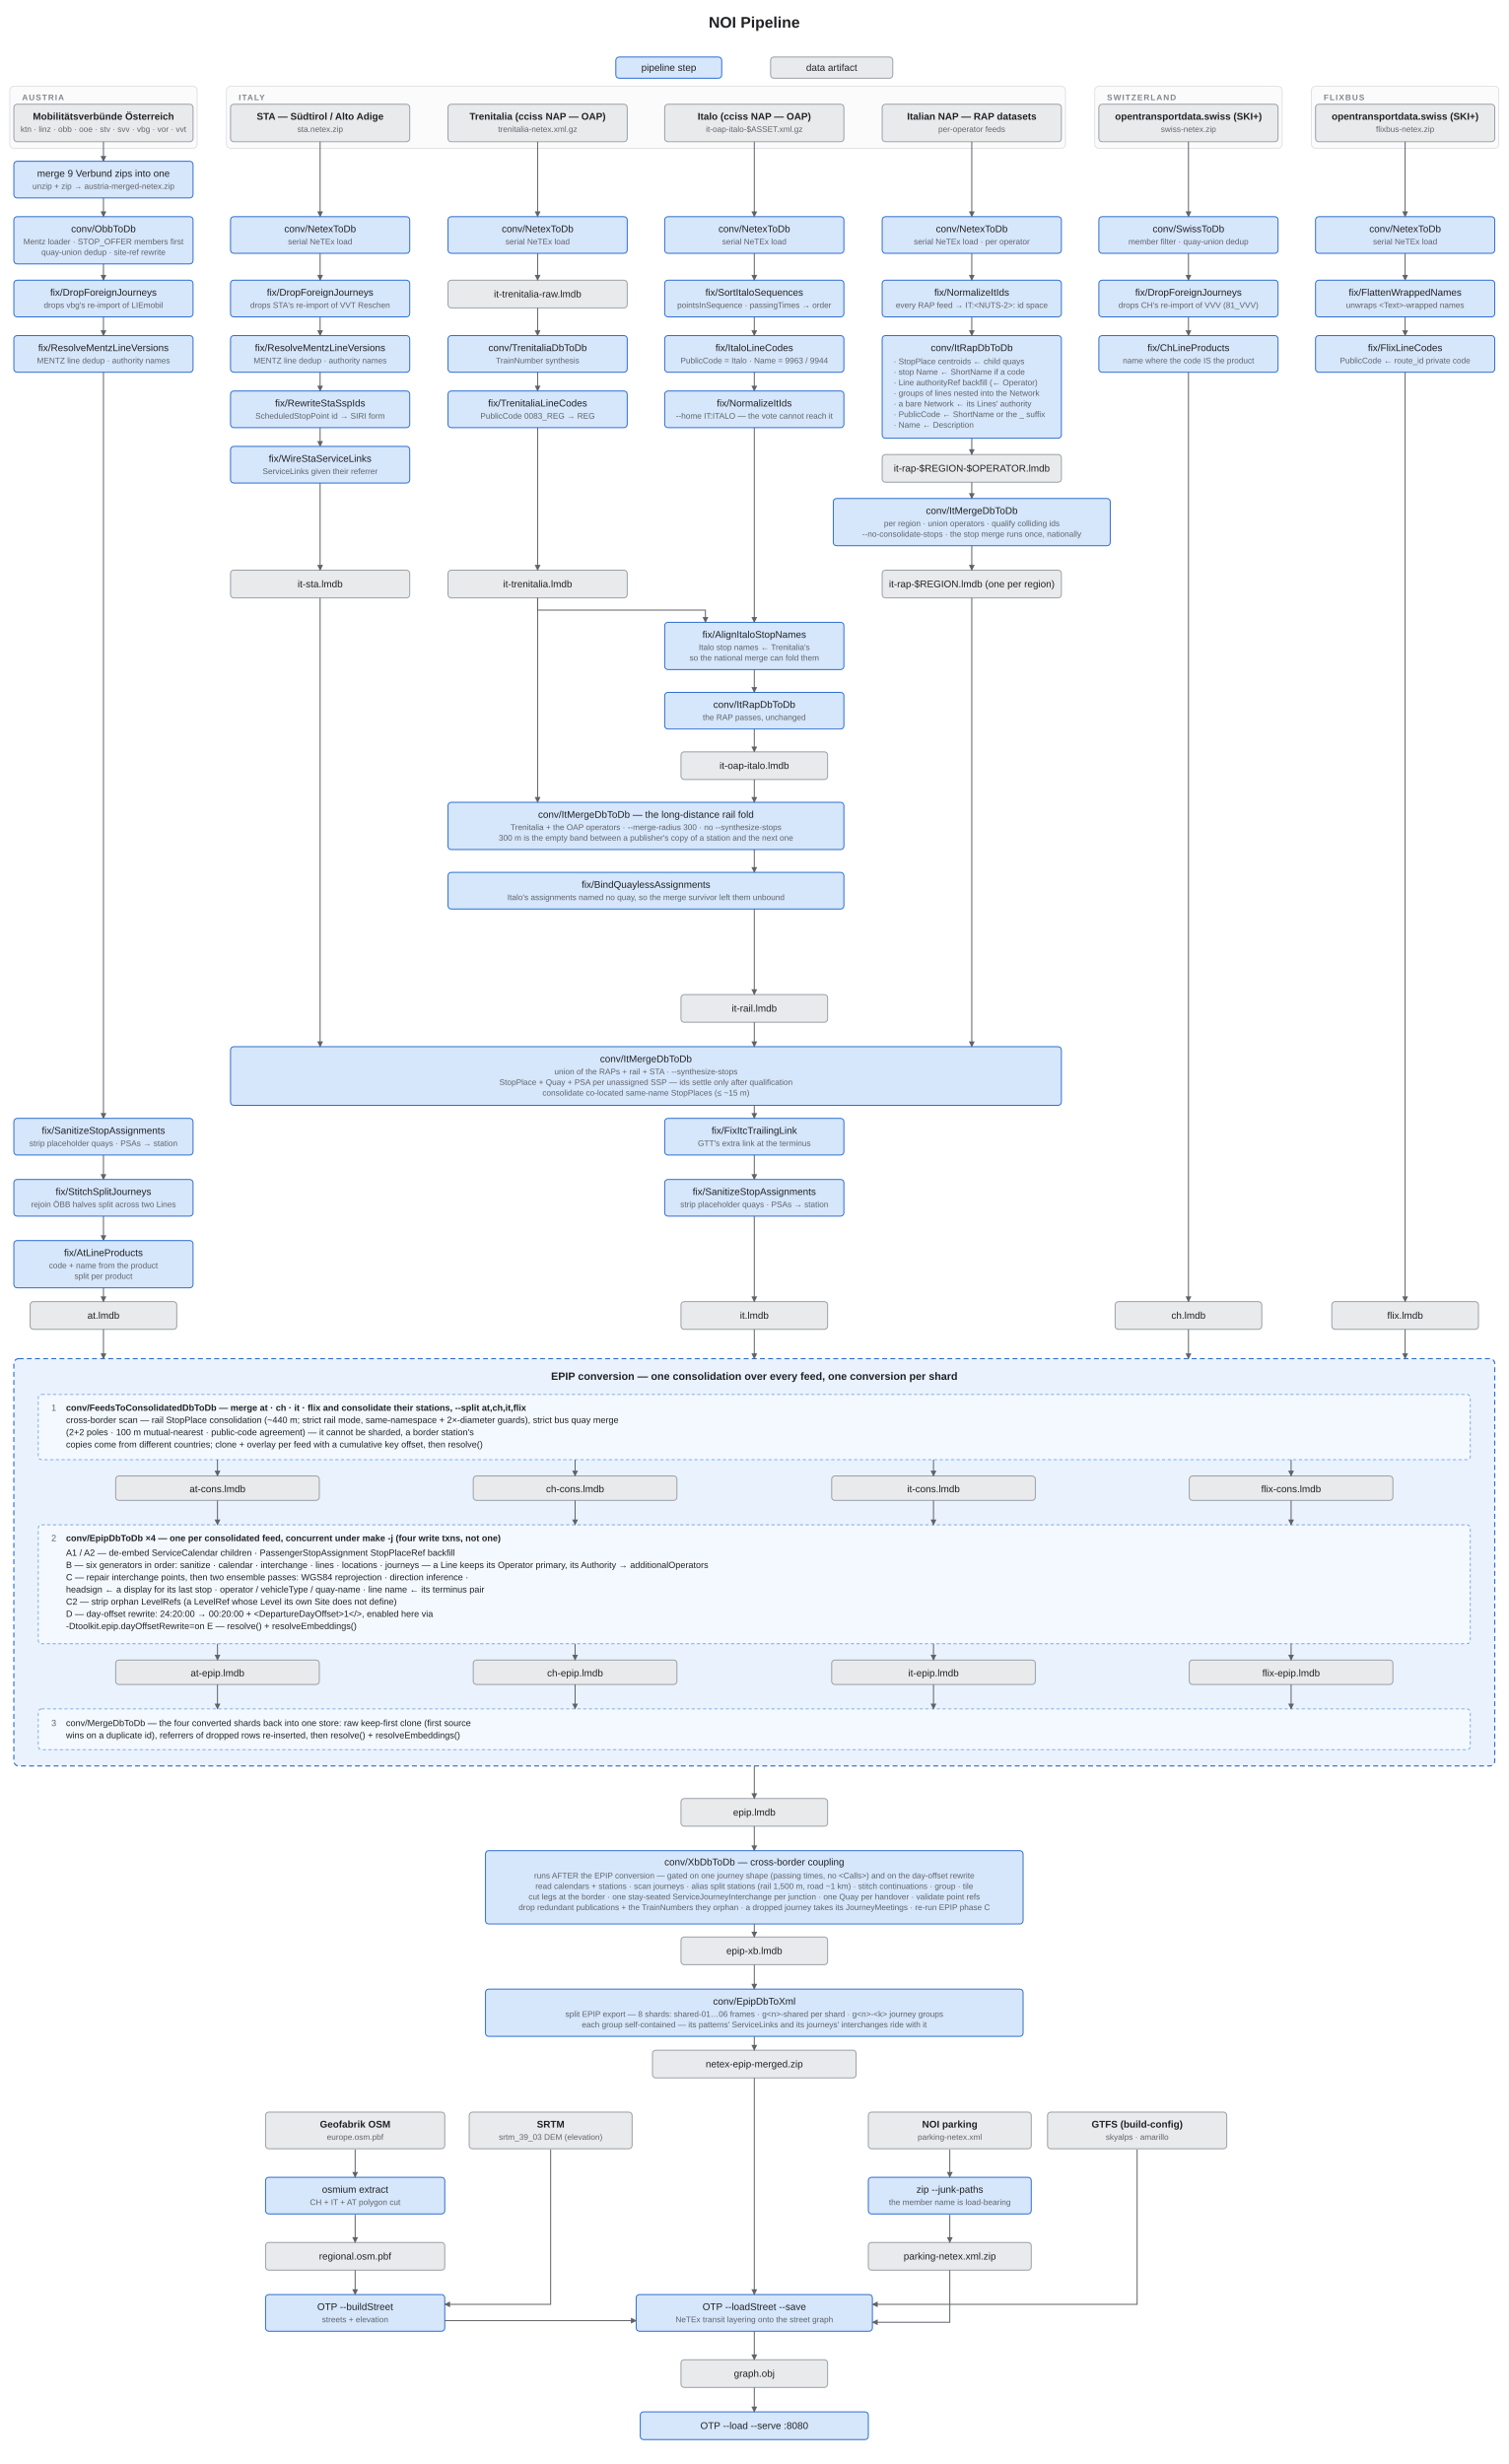
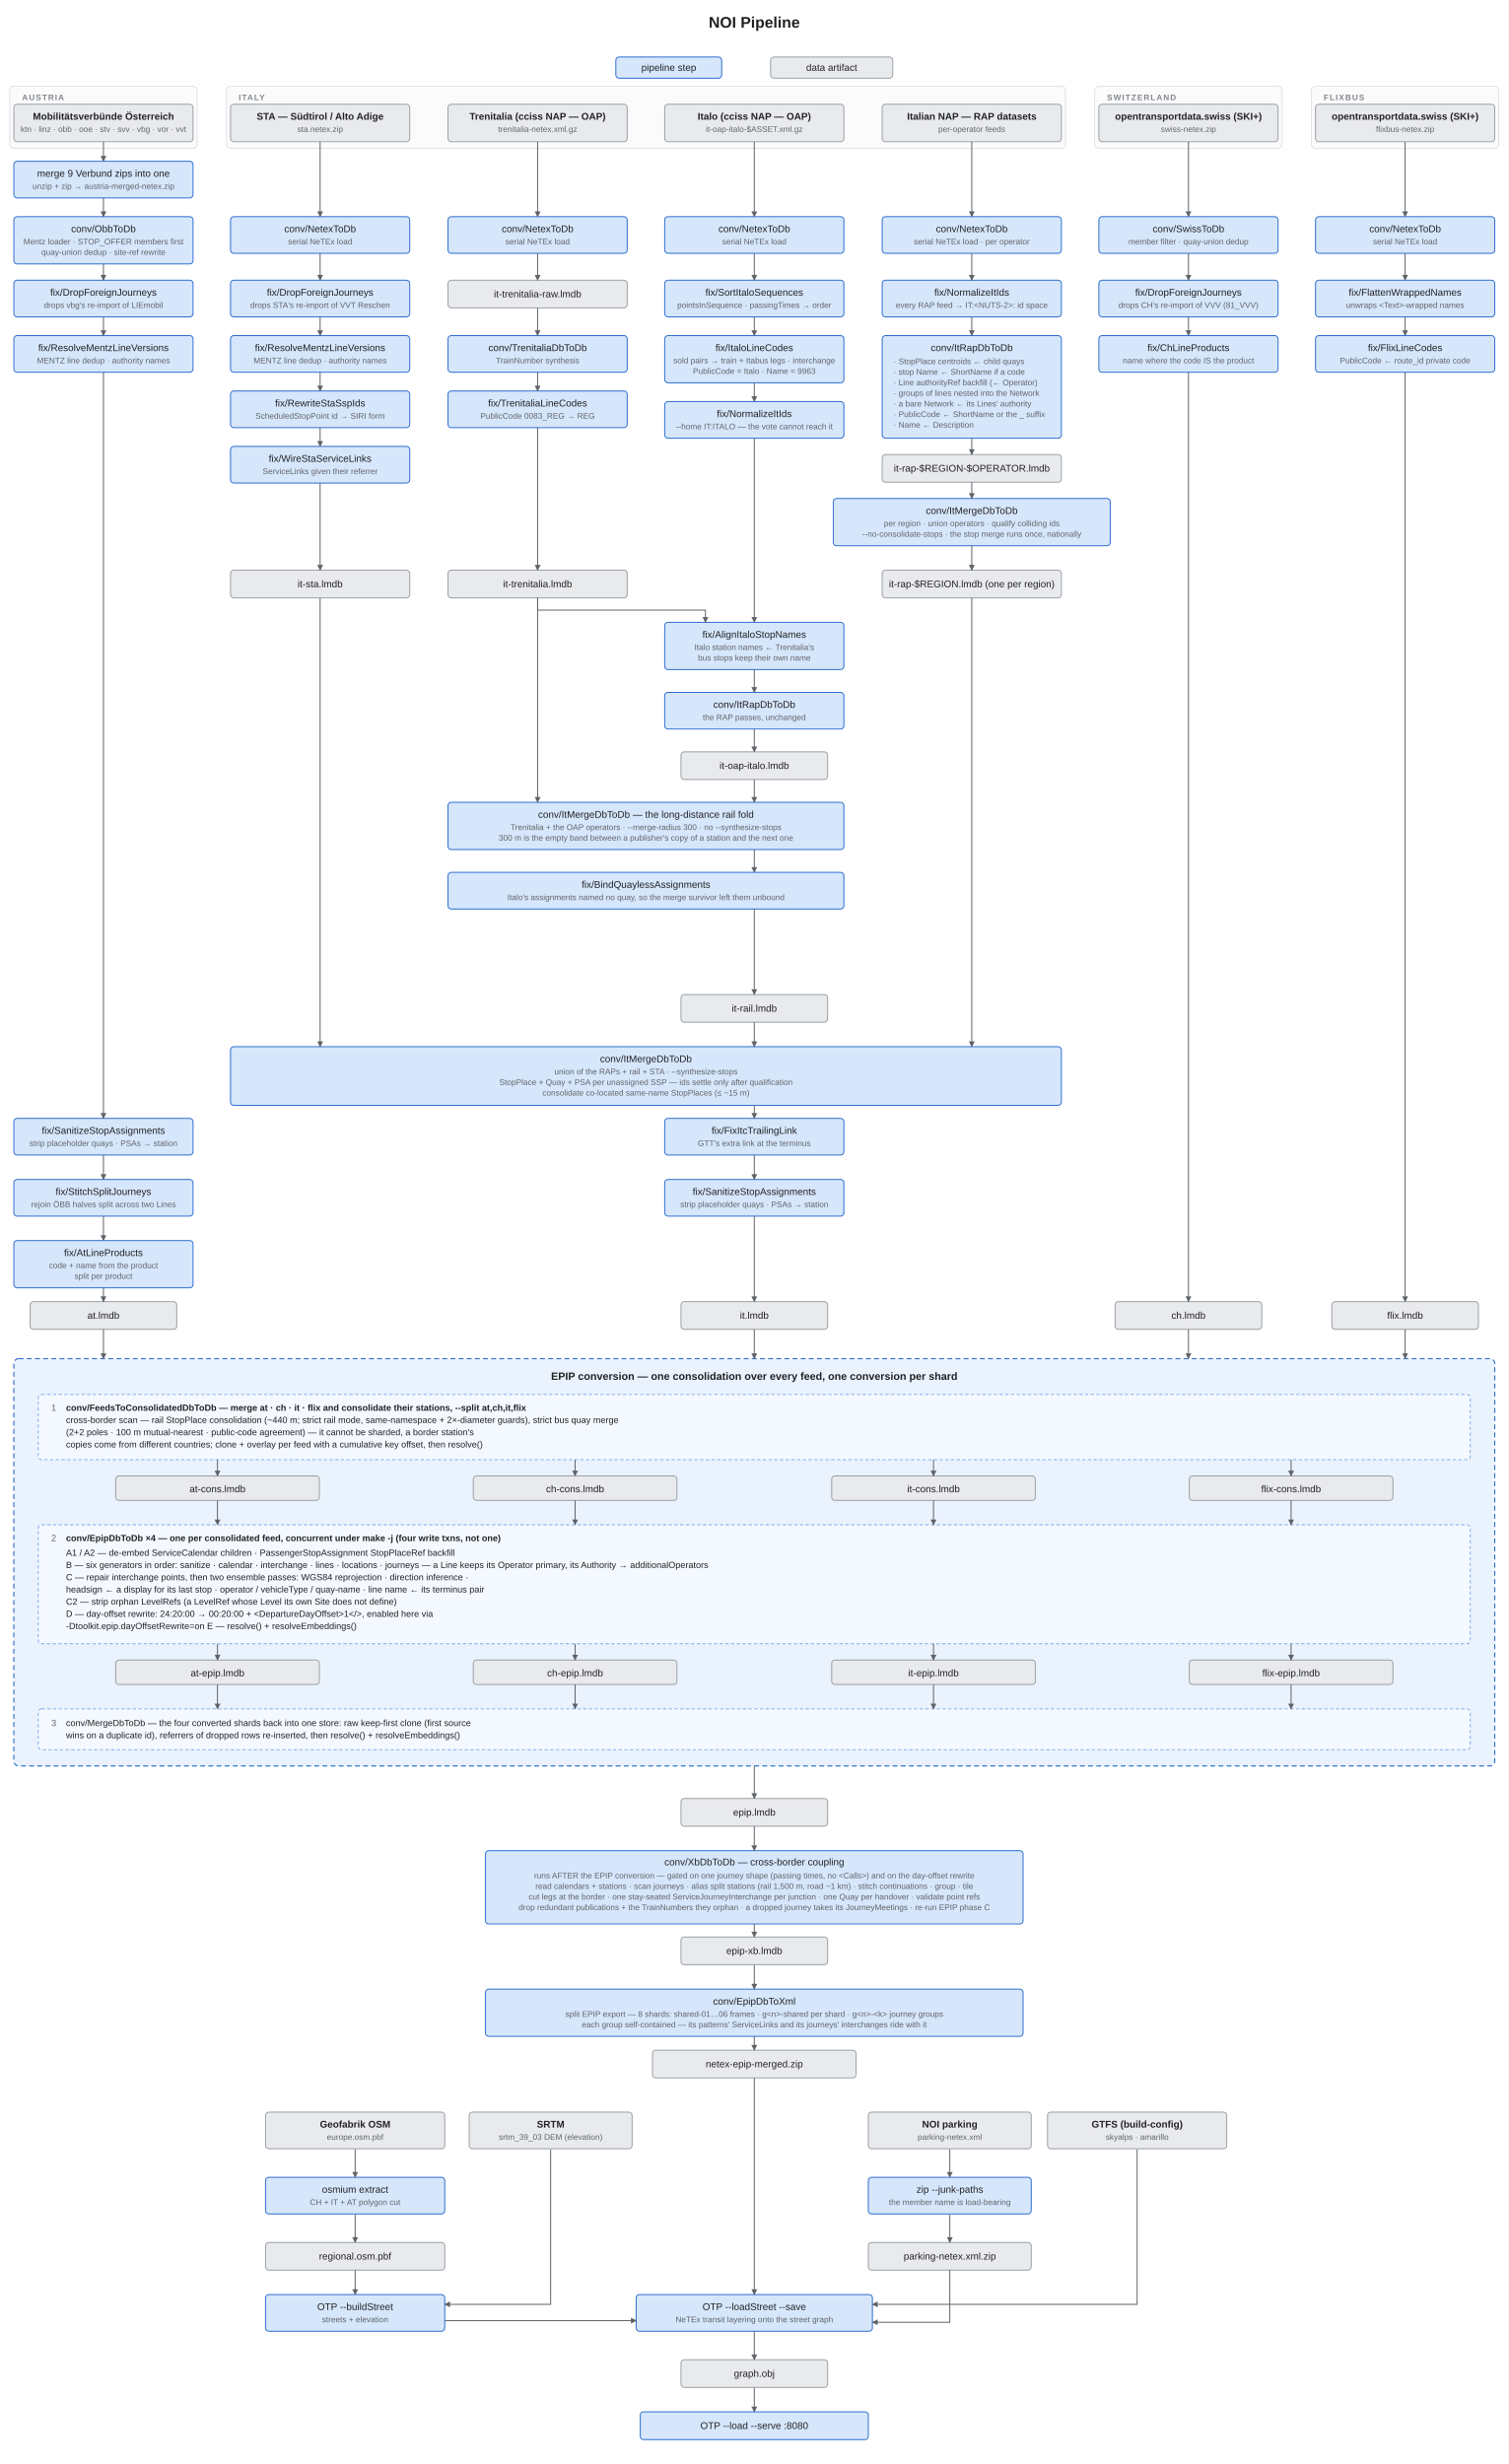
<svg xmlns="http://www.w3.org/2000/svg" viewBox="118 0 1852 3025" role="img" aria-label="NOI Pipeline">
  <defs>
    <marker id="a" viewBox="0 0 10 10" refX="9" refY="5" markerWidth="6" markerHeight="6" orient="auto-start-reverse">
      <path d="M 0 0 L 10 5 L 0 10 z" fill="#5f6368" />
    </marker>
  </defs>
  <style>
    text { font-family: "Liberation Sans", "Helvetica Neue", Helvetica, Arial, sans-serif;
           fill: #202124; }
    .title    { font-size: 19px; font-weight: 700; text-anchor: middle; }
    .grouplbl { font-size: 10px; font-weight: 700; fill: #80868b; letter-spacing: 1.2px; }
    .lbl      { font-size: 12px; text-anchor: middle; }
    .sub      { font-size: 10px; fill: #5f6368; text-anchor: middle; }
    .step     { fill: #d6e6fb; stroke: #2f6fd0; stroke-width: 1.2; }
    .artifact { fill: #e9eaec; stroke: #9aa0a6; stroke-width: 1.2; }
    .group    { fill: #fbfbfc; stroke: #dadce0; stroke-width: 1; }
    .fused    { fill: #eaf2fd; stroke: #2f6fd0; stroke-width: 1.4; stroke-dasharray: 6 4; }
    .fusedlbl { font-size: 13px; font-weight: 700; text-anchor: middle; }
    .fstep    { fill: #f4f9ff; stroke: #6c9de6; stroke-width: 1; stroke-dasharray: 4 3; }
    .fsteptxt { font-size: 11px; }
    .num      { font-size: 11px; fill: #5f6368; }
    .edge     { fill: none; stroke: #5f6368; stroke-width: 1.2; marker-end: url(#a); }
    a         { cursor: pointer; }
    a text    { text-decoration: none; }
    a:hover rect { stroke-width: 2.4; }
  </style>
  <rect width="1970" height="3025" fill="#ffffff" />
  <text class="title" x="1044" y="34">NOI Pipeline</text>
  <rect class="step" x="874" y="70" width="130" height="26" rx="4" />
  <text class="lbl" x="939" y="87">pipeline step</text>
  <rect class="artifact" x="1064" y="70" width="150" height="26" rx="4" />
  <text class="lbl" x="1139" y="87">data artifact</text>
  <rect class="group" x="130" y="106" width="230" height="76" rx="5" />
  <text class="grouplbl" x="145" y="123">AUSTRIA</text>
  <rect class="group" x="396" y="106" width="1030" height="76" rx="5" />
  <text class="grouplbl" x="411" y="123">ITALY</text>
  <rect class="group" x="1462" y="106" width="230" height="76" rx="5" />
  <text class="grouplbl" x="1477" y="123">SWITZERLAND</text>
  <rect class="group" x="1728" y="106" width="230" height="76" rx="5" />
  <text class="grouplbl" x="1743" y="123">FLIXBUS</text>
  <rect class="artifact" x="135" y="128" width="220" height="46" rx="4" />
  <text class="lbl" x="245" y="147" font-weight="600">Mobilitätsverbünde Österreich</text>
  <text class="sub" x="245" y="162">ktn · linz · obb · ooe · stv · svv · vbg · vor · vvt</text>
  <rect class="artifact" x="401" y="128" width="220" height="46" rx="4" />
  <text class="lbl" x="511" y="147" font-weight="600">STA — Südtirol / Alto Adige</text>
  <text class="sub" x="511" y="162">sta.netex.zip</text>
  <rect class="artifact" x="668" y="128" width="220" height="46" rx="4" />
  <text class="lbl" x="778" y="147" font-weight="600">Trenitalia (cciss NAP — OAP)</text>
  <text class="sub" x="778" y="162">trenitalia-netex.xml.gz</text>
  <rect class="artifact" x="934" y="128" width="220" height="46" rx="4" />
  <text class="lbl" x="1044" y="147" font-weight="600">Italo (cciss NAP — OAP)</text>
  <text class="sub" x="1044" y="162">it-oap-italo-$ASSET.xml.gz</text>
  <rect class="artifact" x="1201" y="128" width="220" height="46" rx="4" />
  <text class="lbl" x="1311" y="147" font-weight="600">Italian NAP — RAP datasets</text>
  <text class="sub" x="1311" y="162">per-operator feeds</text>
  <rect class="artifact" x="1467" y="128" width="220" height="46" rx="4" />
  <text class="lbl" x="1577" y="147" font-weight="600">opentransportdata.swiss (SKI+)</text>
  <text class="sub" x="1577" y="162">swiss-netex.zip</text>
  <rect class="artifact" x="1733" y="128" width="220" height="46" rx="4" />
  <text class="lbl" x="1843" y="147" font-weight="600">opentransportdata.swiss (SKI+)</text>
  <text class="sub" x="1843" y="162">flixbus-netex.zip</text>
  <rect class="step" x="135" y="198" width="220" height="45" rx="4" />
  <text class="lbl" x="245" y="217">merge 9 Verbund zips into one</text>
  <text class="sub" x="245" y="232">unzip + zip → austria-merged-netex.zip</text>
  <a href="../scripts/conv/ObbToDb.java">
    <rect class="step" x="135" y="266" width="220" height="58" rx="4" />
    <text class="lbl" x="245" y="285">conv/ObbToDb</text>
    <text class="sub" x="245" y="300">Mentz loader · STOP_OFFER members first</text>
    <text class="sub" x="245" y="313">quay-union dedup · site-ref rewrite</text>
  </a>
  <a href="../scripts/conv/NetexToDb.java">
    <rect class="step" x="401" y="266" width="220" height="45" rx="4" />
    <text class="lbl" x="511" y="285">conv/NetexToDb</text>
    <text class="sub" x="511" y="300">serial NeTEx load</text>
  </a>
  <a href="../scripts/conv/NetexToDb.java">
    <rect class="step" x="668" y="266" width="220" height="45" rx="4" />
    <text class="lbl" x="778" y="285">conv/NetexToDb</text>
    <text class="sub" x="778" y="300">serial NeTEx load</text>
  </a>
  <a href="../scripts/conv/NetexToDb.java">
    <rect class="step" x="934" y="266" width="220" height="45" rx="4" />
    <text class="lbl" x="1044" y="285">conv/NetexToDb</text>
    <text class="sub" x="1044" y="300">serial NeTEx load</text>
  </a>
  <a href="../scripts/conv/NetexToDb.java">
    <rect class="step" x="1201" y="266" width="220" height="45" rx="4" />
    <text class="lbl" x="1311" y="285">conv/NetexToDb</text>
    <text class="sub" x="1311" y="300">serial NeTEx load · per operator</text>
  </a>
  <a href="../scripts/conv/SwissToDb.java">
    <rect class="step" x="1467" y="266" width="220" height="45" rx="4" />
    <text class="lbl" x="1577" y="285">conv/SwissToDb</text>
    <text class="sub" x="1577" y="300">member filter · quay-union dedup</text>
  </a>
  <a href="../scripts/conv/NetexToDb.java">
    <rect class="step" x="1733" y="266" width="220" height="45" rx="4" />
    <text class="lbl" x="1843" y="285">conv/NetexToDb</text>
    <text class="sub" x="1843" y="300">serial NeTEx load</text>
  </a>
  <a href="../scripts/fix/DropForeignJourneys.java">
    <rect class="step" x="135" y="344" width="220" height="45" rx="4" />
    <text class="lbl" x="245" y="363">fix/DropForeignJourneys</text>
    <text class="sub" x="245" y="378">drops vbg's re-import of LIEmobil</text>
  </a>
  <a href="../scripts/fix/DropForeignJourneys.java">
    <rect class="step" x="401" y="344" width="220" height="45" rx="4" />
    <text class="lbl" x="511" y="363">fix/DropForeignJourneys</text>
    <text class="sub" x="511" y="378">drops STA's re-import of VVT Reschen</text>
  </a>
  <rect class="artifact" x="668" y="344" width="220" height="34" rx="4" />
  <text class="lbl" x="778" y="365">it-trenitalia-raw.lmdb</text>
  <a href="../scripts/fix/SortItaloSequences.java">
    <rect class="step" x="934" y="344" width="220" height="45" rx="4" />
    <text class="lbl" x="1044" y="363">fix/SortItaloSequences</text>
    <text class="sub" x="1044" y="378">pointsInSequence · passingTimes → order</text>
  </a>
  <a href="../scripts/fix/NormalizeItIds.java">
    <rect class="step" x="1201" y="344" width="220" height="45" rx="4" />
    <text class="lbl" x="1311" y="363">fix/NormalizeItIds</text>
    <text class="sub" x="1311" y="378">every RAP feed → IT:&lt;NUTS-2&gt;: id space</text>
  </a>
  <a href="../scripts/fix/DropForeignJourneys.java">
    <rect class="step" x="1467" y="344" width="220" height="45" rx="4" />
    <text class="lbl" x="1577" y="363">fix/DropForeignJourneys</text>
    <text class="sub" x="1577" y="378">drops CH's re-import of VVV (81_VVV)</text>
  </a>
  <a href="../scripts/fix/ResolveMentzLineVersions.java">
    <rect class="step" x="135" y="412" width="220" height="45" rx="4" />
    <text class="lbl" x="245" y="431">fix/ResolveMentzLineVersions</text>
    <text class="sub" x="245" y="446">MENTZ line dedup · authority names</text>
  </a>
  <a href="../scripts/fix/ResolveMentzLineVersions.java">
    <rect class="step" x="401" y="412" width="220" height="45" rx="4" />
    <text class="lbl" x="511" y="431">fix/ResolveMentzLineVersions</text>
    <text class="sub" x="511" y="446">MENTZ line dedup · authority names</text>
  </a>
  <a href="../scripts/conv/TrenitaliaDbToDb.java">
    <rect class="step" x="668" y="412" width="220" height="45" rx="4" />
    <text class="lbl" x="778" y="431">conv/TrenitaliaDbToDb</text>
    <text class="sub" x="778" y="446">TrainNumber synthesis</text>
  </a>
  <a href="../scripts/fix/TrenitaliaLineCodes.java">
    <rect class="step" x="668" y="480" width="220" height="45" rx="4" />
    <text class="lbl" x="778" y="499">fix/TrenitaliaLineCodes</text>
    <text class="sub" x="778" y="514">PublicCode 0083_REG → REG</text>
  </a>
  <a href="../scripts/fix/ItaloLineCodes.java">
-     <rect class="step" x="934" y="412" width="220" height="45" rx="4" />
+     <rect class="step" x="934" y="412" width="220" height="58" rx="4" />
    <text class="lbl" x="1044" y="431">fix/ItaloLineCodes</text>
-     <text class="sub" x="1044" y="446">PublicCode = Italo · Name = 9963 / 9944</text>
-   </a>
-   <path class="edge" d="M 1044 457 L 1044 480" />
+     <text class="sub" x="1044" y="446">sold pairs → train + Itabus legs · interchange</text>
+     <text class="sub" x="1044" y="459">PublicCode = Italo · Name = 9963</text>
+   </a>
+   <path class="edge" d="M 1044 470 L 1044 493" />
  <a href="../scripts/fix/NormalizeItIds.java">
-     <rect class="step" x="934" y="480" width="220" height="45" rx="4" />
-     <text class="lbl" x="1044" y="499">fix/NormalizeItIds</text>
-     <text class="sub" x="1044" y="514">--home IT:ITALO — the vote cannot reach it</text>
+     <rect class="step" x="934" y="493" width="220" height="45" rx="4" />
+     <text class="lbl" x="1044" y="512">fix/NormalizeItIds</text>
+     <text class="sub" x="1044" y="527">--home IT:ITALO — the vote cannot reach it</text>
  </a>
  <a href="../scripts/conv/ItRapDbToDb.java">
    <rect class="step" x="1201" y="412" width="220" height="126" rx="4" />
    <text class="lbl" x="1311" y="431">conv/ItRapDbToDb</text>
    <text class="sub" x="1215" y="447" style="text-anchor:start">· StopPlace centroids ← child quays</text>
    <text class="sub" x="1215" y="460" style="text-anchor:start">· stop Name ← ShortName if a code</text>
    <text class="sub" x="1215" y="473" style="text-anchor:start">· Line authorityRef backfill (← Operator)</text>
    <text class="sub" x="1215" y="486" style="text-anchor:start">· groups of lines nested into the Network</text>
    <text class="sub" x="1215" y="499" style="text-anchor:start">· a bare Network ← its Lines' authority</text>
    <text class="sub" x="1215" y="512" style="text-anchor:start">· PublicCode ← ShortName or the _ suffix</text>
    <text class="sub" x="1215" y="525" style="text-anchor:start">· Name ← Description</text>
  </a>
  <a href="../scripts/fix/RewriteStaSspIds.java">
    <rect class="step" x="401" y="480" width="220" height="45" rx="4" />
    <text class="lbl" x="511" y="499">fix/RewriteStaSspIds</text>
    <text class="sub" x="511" y="514">ScheduledStopPoint id → SIRI form</text>
  </a>
  <rect class="artifact" x="1201" y="558" width="220" height="34" rx="4" />
  <text class="lbl" x="1311" y="579">it-rap-$REGION-$OPERATOR.lmdb</text>
  <a href="../scripts/conv/ItMergeDbToDb.java">
    <rect class="step" x="1141" y="612" width="340" height="58" rx="4" />
    <text class="lbl" x="1311" y="631">conv/ItMergeDbToDb</text>
    <text class="sub" x="1311" y="646">per region · union operators · qualify colliding ids</text>
    <text class="sub" x="1311" y="659">--no-consolidate-stops · the stop merge runs once, nationally</text>
  </a>
  <rect class="artifact" x="401" y="700" width="220" height="34" rx="4" />
  <text class="lbl" x="511" y="721">it-sta.lmdb</text>
  <rect class="artifact" x="668" y="700" width="220" height="34" rx="4" />
  <text class="lbl" x="778" y="721">it-trenitalia.lmdb</text>
  <rect class="artifact" x="1201" y="700" width="220" height="34" rx="4" />
  <text class="lbl" x="1311" y="721">it-rap-$REGION.lmdb (one per region)</text>
  <a href="../scripts/fix/AlignItaloStopNames.java">
    <rect class="step" x="934" y="764" width="220" height="58" rx="4" />
    <text class="lbl" x="1044" y="783">fix/AlignItaloStopNames</text>
-     <text class="sub" x="1044" y="798">Italo stop names ← Trenitalia's</text>
-     <text class="sub" x="1044" y="811">so the national merge can fold them</text>
+     <text class="sub" x="1044" y="798">Italo station names ← Trenitalia's</text>
+     <text class="sub" x="1044" y="811">bus stops keep their own name</text>
  </a>
  <a href="../scripts/conv/ItRapDbToDb.java">
    <rect class="step" x="934" y="850" width="220" height="45" rx="4" />
    <text class="lbl" x="1044" y="869">conv/ItRapDbToDb</text>
    <text class="sub" x="1044" y="884">the RAP passes, unchanged</text>
  </a>
  <rect class="artifact" x="954" y="923" width="180" height="34" rx="4" />
  <text class="lbl" x="1044" y="944">it-oap-italo.lmdb</text>
  <a href="../scripts/conv/ItMergeDbToDb.java">
    <rect class="step" x="668" y="985" width="486" height="58" rx="4" />
    <text class="lbl" x="911" y="1004">conv/ItMergeDbToDb — the long-distance rail fold</text>
    <text class="sub" x="911" y="1019">Trenitalia + the OAP operators · --merge-radius 300 · no --synthesize-stops</text>
    <text class="sub" x="911" y="1032">300 m is the empty band between a publisher's copy of a station and the next one</text>
  </a>
  <rect class="artifact" x="954" y="1221" width="180" height="34" rx="4" />
  <text class="lbl" x="1044" y="1242">it-rail.lmdb</text>
  <a href="../scripts/conv/ItMergeDbToDb.java">
    <rect class="step" x="401" y="1285" width="1020" height="72" rx="4" />
    <text class="lbl" x="911" y="1304">conv/ItMergeDbToDb</text>
    <text class="sub" x="911" y="1319">union of the RAPs + rail + STA · --synthesize-stops</text>
    <text class="sub" x="911" y="1332">StopPlace + Quay + PSA per unassigned SSP — ids settle only after qualification</text>
    <text class="sub" x="911" y="1345">consolidate co-located same-name StopPlaces (≤ ~15 m)</text>
  </a>
  <a href="../scripts/fix/FixItcTrailingLink.java">
    <rect class="step" x="934" y="1373" width="220" height="45" rx="4" />
    <text class="lbl" x="1044" y="1392">fix/FixItcTrailingLink</text>
    <text class="sub" x="1044" y="1407">GTT's extra link at the terminus</text>
  </a>
  <a href="../scripts/fix/SanitizeStopAssignments.java">
    <rect class="step" x="135" y="1373" width="220" height="45" rx="4" />
    <text class="lbl" x="245" y="1392">fix/SanitizeStopAssignments</text>
    <text class="sub" x="245" y="1407">strip placeholder quays · PSAs → station</text>
  </a>
  <a href="../scripts/fix/StitchSplitJourneys.java">
    <rect class="step" x="135" y="1448" width="220" height="45" rx="4" />
    <text class="lbl" x="245" y="1467">fix/StitchSplitJourneys</text>
    <text class="sub" x="245" y="1482">rejoin ÖBB halves split across two Lines</text>
  </a>
  <a href="../scripts/fix/SanitizeStopAssignments.java">
    <rect class="step" x="934" y="1448" width="220" height="45" rx="4" />
    <text class="lbl" x="1044" y="1467">fix/SanitizeStopAssignments</text>
    <text class="sub" x="1044" y="1482">strip placeholder quays · PSAs → station</text>
  </a>
  <rect class="artifact" x="155" y="1598" width="180" height="34" rx="4" />
  <text class="lbl" x="245" y="1619">at.lmdb</text>
  <rect class="artifact" x="954" y="1598" width="180" height="34" rx="4" />
  <text class="lbl" x="1044" y="1619">it.lmdb</text>
  <rect class="artifact" x="1487" y="1598" width="180" height="34" rx="4" />
  <text class="lbl" x="1577" y="1619">ch.lmdb</text>
  <rect class="artifact" x="1753" y="1598" width="180" height="34" rx="4" />
  <text class="lbl" x="1843" y="1619">flix.lmdb</text>
  <rect class="fused" x="135" y="1668" width="1818" height="500" rx="6" />
  <text class="fusedlbl" x="1044" y="1694">EPIP conversion — one consolidation over every feed, one conversion per shard</text>
  <a href="../scripts/conv/FeedsToConsolidatedDbToDb.java">
    <rect class="fstep" x="165" y="1712" width="1758" height="80" rx="4" />
    <text class="num" x="181" y="1732">1</text>
    <text class="fsteptxt" x="199" y="1732" font-weight="600">conv/FeedsToConsolidatedDbToDb — merge at · ch · it · flix and consolidate their stations, --split at,ch,it,flix</text>
    <text class="fsteptxt" x="199" y="1747">cross-border scan — rail StopPlace consolidation (~440 m; strict rail mode, same-namespace + 2×-diameter guards), strict bus quay merge</text>
    <text class="fsteptxt" x="199" y="1762">(2+2 poles · 100 m mutual-nearest · public-code agreement) — it cannot be sharded, a border station's</text>
    <text class="fsteptxt" x="199" y="1777">copies come from different countries; clone + overlay per feed with a cumulative key offset, then resolve()</text>
  </a>
  <rect class="artifact" x="260" y="1812" width="250" height="30" rx="4" />
  <text class="lbl" x="385" y="1832">at-cons.lmdb</text>
  <rect class="artifact" x="699" y="1812" width="250" height="30" rx="4" />
  <text class="lbl" x="824" y="1832">ch-cons.lmdb</text>
  <rect class="artifact" x="1139" y="1812" width="250" height="30" rx="4" />
  <text class="lbl" x="1264" y="1832">it-cons.lmdb</text>
  <rect class="artifact" x="1578" y="1812" width="250" height="30" rx="4" />
  <text class="lbl" x="1703" y="1832">flix-cons.lmdb</text>
  <a href="../scripts/conv/EpipDbToDb.java">
    <rect class="fstep" x="165" y="1872" width="1758" height="146" rx="4" />
    <text class="num" x="181" y="1892">2</text>
    <text class="fsteptxt" x="199" y="1892" font-weight="600">conv/EpipDbToDb ×4 — one per consolidated feed, concurrent under make -j (four write txns, not one)</text>
    <text class="fsteptxt" x="199" y="1910">A1 / A2 — de-embed ServiceCalendar children · PassengerStopAssignment StopPlaceRef backfill</text>
    <text class="fsteptxt" x="199" y="1925">B — six generators in order: sanitize · calendar · interchange · lines · locations · journeys — a Line keeps its Operator primary, its Authority → additionalOperators</text>
    <text class="fsteptxt" x="199" y="1940">C — repair interchange points, then two ensemble passes: WGS84 reprojection · direction inference ·</text>
    <text class="fsteptxt" x="199" y="1955">      headsign ← a display for its last stop · operator / vehicleType / quay-name · line name ← its terminus pair</text>
    <text class="fsteptxt" x="199" y="1970">C2 — strip orphan LevelRefs (a LevelRef whose Level its own Site does not define)</text>
    <text class="fsteptxt" x="199" y="1985">D — day-offset rewrite: 24:20:00 → 00:20:00 + &lt;DepartureDayOffset&gt;1&lt;/&gt;, enabled here via</text>
    <text class="fsteptxt" x="199" y="2000">      -Dtoolkit.epip.dayOffsetRewrite=on          E — resolve() + resolveEmbeddings()</text>
  </a>
  <rect class="artifact" x="260" y="2038" width="250" height="30" rx="4" />
  <text class="lbl" x="385" y="2058">at-epip.lmdb</text>
  <rect class="artifact" x="699" y="2038" width="250" height="30" rx="4" />
  <text class="lbl" x="824" y="2058">ch-epip.lmdb</text>
  <rect class="artifact" x="1139" y="2038" width="250" height="30" rx="4" />
  <text class="lbl" x="1264" y="2058">it-epip.lmdb</text>
  <rect class="artifact" x="1578" y="2038" width="250" height="30" rx="4" />
  <text class="lbl" x="1703" y="2058">flix-epip.lmdb</text>
  <a href="../scripts/conv/MergeDbToDb.java">
    <rect class="fstep" x="165" y="2098" width="1758" height="50" rx="4" />
    <text class="num" x="181" y="2119">3</text>
    <text class="fsteptxt" x="199" y="2119">conv/MergeDbToDb — the four converted shards back into one store: raw keep-first clone (first source</text>
    <text class="fsteptxt" x="199" y="2134">wins on a duplicate id), referrers of dropped rows re-inserted, then resolve() + resolveEmbeddings()</text>
  </a>
  <rect class="artifact" x="954" y="2208" width="180" height="34" rx="4" />
  <text class="lbl" x="1044" y="2229">epip.lmdb</text>
  <a href="../scripts/conv/XbDbToDb.java">
    <rect class="step" x="714" y="2272" width="660" height="90" rx="4" />
    <text class="lbl" x="1044" y="2290">conv/XbDbToDb — cross-border coupling</text>
    <text class="sub" x="1044" y="2306">runs AFTER the EPIP conversion — gated on one journey shape (passing times, no &lt;Calls&gt;) and on the day-offset rewrite</text>
    <text class="sub" x="1044" y="2319">read calendars + stations · scan journeys · alias split stations (rail 1,500 m, road ~1 km) · stitch continuations · group · tile</text>
    <text class="sub" x="1044" y="2332">cut legs at the border · one stay-seated ServiceJourneyInterchange per junction · one Quay per handover · validate point refs</text>
    <text class="sub" x="1044" y="2345">drop redundant publications + the TrainNumbers they orphan · a dropped journey takes its JourneyMeetings · re-run EPIP phase C</text>
  </a>
  <rect class="artifact" x="954" y="2378" width="180" height="34" rx="4" />
  <text class="lbl" x="1044" y="2399">epip-xb.lmdb</text>
  <a href="../scripts/conv/EpipDbToXml.java">
    <rect class="step" x="714" y="2442" width="660" height="58" rx="4" />
    <text class="lbl" x="1044" y="2461">conv/EpipDbToXml</text>
    <text class="sub" x="1044" y="2476">split EPIP export — 8 shards: shared-01…06 frames · g&lt;n&gt;-shared per shard · g&lt;n&gt;-&lt;k&gt; journey groups</text>
    <text class="sub" x="1044" y="2489">each group self-contained — its patterns' ServiceLinks and its journeys' interchanges ride with it</text>
  </a>
  <rect class="artifact" x="919" y="2517" width="250" height="34" rx="4" />
  <text class="lbl" x="1044" y="2538">netex-epip-merged.zip</text>
  <rect class="artifact" x="444" y="2593" width="220" height="45" rx="4" />
  <text class="lbl" x="554" y="2612" font-weight="600">Geofabrik OSM</text>
  <text class="sub" x="554" y="2627">europe.osm.pbf</text>
  <rect class="artifact" x="694" y="2593" width="200" height="45" rx="4" />
  <text class="lbl" x="794" y="2612" font-weight="600">SRTM</text>
  <text class="sub" x="794" y="2627">srtm_39_03 DEM (elevation)</text>
  <rect class="artifact" x="1184" y="2593" width="200" height="45" rx="4" />
  <text class="lbl" x="1284" y="2612" font-weight="600">NOI parking</text>
  <text class="sub" x="1284" y="2627">parking-netex.xml</text>
  <rect class="artifact" x="1404" y="2593" width="220" height="45" rx="4" />
  <text class="lbl" x="1514" y="2612" font-weight="600">GTFS (build-config)</text>
  <text class="sub" x="1514" y="2627">skyalps · amarillo</text>
  <rect class="step" x="444" y="2673" width="220" height="45" rx="4" />
  <text class="lbl" x="554" y="2692">osmium extract</text>
  <text class="sub" x="554" y="2707">CH + IT + AT polygon cut</text>
  <rect class="step" x="1184" y="2673" width="200" height="45" rx="4" />
  <text class="lbl" x="1284" y="2692">zip --junk-paths</text>
  <text class="sub" x="1284" y="2707">the member name is load-bearing</text>
  <rect class="artifact" x="444" y="2753" width="220" height="34" rx="4" />
  <text class="lbl" x="554" y="2774">regional.osm.pbf</text>
  <rect class="artifact" x="1184" y="2753" width="200" height="34" rx="4" />
  <text class="lbl" x="1284" y="2774">parking-netex.xml.zip</text>
  <rect class="step" x="444" y="2817" width="220" height="45" rx="4" />
  <text class="lbl" x="554" y="2836">OTP --buildStreet</text>
  <text class="sub" x="554" y="2851">streets + elevation</text>
  <rect class="step" x="899" y="2817" width="290" height="45" rx="4" />
  <text class="lbl" x="1044" y="2836">OTP --loadStreet --save</text>
  <text class="sub" x="1044" y="2851">NeTEx transit layering onto the street graph</text>
  <rect class="artifact" x="954" y="2897" width="180" height="34" rx="4" />
  <text class="lbl" x="1044" y="2918">graph.obj</text>
  <rect class="step" x="904" y="2961" width="280" height="34" rx="4" />
  <text class="lbl" x="1044" y="2982">OTP --load --serve :8080</text>
  <path class="edge" d="M 245 174 L 245 198" />
  <path class="edge" d="M 245 243 L 245 266" />
  <path class="edge" d="M 245 324 L 245 344" />
  <path class="edge" d="M 245 389 L 245 412" />
  <path class="edge" d="M 245 457 L 245 1373" />
  <path class="edge" d="M 245 1418 L 245 1448" />
  <path class="edge" d="M 245 1493 L 245 1523" />
  <a href="../scripts/fix/AtLineProducts.java">
    <rect class="step" x="135" y="1523" width="220" height="58" rx="4" />
    <text class="lbl" x="245" y="1542">fix/AtLineProducts</text>
    <text class="sub" x="245" y="1557">code + name from the product</text>
    <text class="sub" x="245" y="1570">split per product</text>
  </a>
  <path class="edge" d="M 245 1581 L 245 1598" />
  <path class="edge" d="M 511 174 L 511 266" />
  <path class="edge" d="M 511 311 L 511 344" />
  <path class="edge" d="M 511 389 L 511 412" />
  <path class="edge" d="M 511 457 L 511 480" />
  <path class="edge" d="M 511 525 L 511 548" />
  <a href="../scripts/fix/WireStaServiceLinks.java">
    <rect class="step" x="401" y="548" width="220" height="45" rx="4" />
    <text class="lbl" x="511" y="567">fix/WireStaServiceLinks</text>
    <text class="sub" x="511" y="582">ServiceLinks given their referrer</text>
  </a>
  <path class="edge" d="M 511 593 L 511 700" />
  <path class="edge" d="M 778 174 L 778 266" />
  <path class="edge" d="M 778 311 L 778 344" />
  <path class="edge" d="M 778 378 L 778 412" />
  <path class="edge" d="M 778 457 L 778 480" />
  <path class="edge" d="M 778 525 L 778 700" />
  <path class="edge" d="M 1044 174 L 1044 266" />
  <path class="edge" d="M 1044 311 L 1044 344" />
  <path class="edge" d="M 1044 389 L 1044 412" />
-   <path class="edge" d="M 1044 525 L 1044 764" />
+   <path class="edge" d="M 1044 538 L 1044 764" />
  <path class="edge" d="M 1044 822 L 1044 850" />
  <path class="edge" d="M 1044 895 L 1044 923" />
  <path class="edge" d="M 1311 174 L 1311 266" />
  <path class="edge" d="M 1311 311 L 1311 344" />
  <path class="edge" d="M 1311 389 L 1311 412" />
  <path class="edge" d="M 1311 538 L 1311 558" />
  <path class="edge" d="M 1311 592 L 1311 612" />
  <path class="edge" d="M 1311 670 L 1311 700" />
  <path class="edge" d="M 1577 174 L 1577 266" />
  <path class="edge" d="M 1577 311 L 1577 344" />
  <path class="edge" d="M 1577 389 L 1577 412" />
  <a href="../scripts/fix/ChLineProducts.java">
    <rect class="step" x="1467" y="412" width="220" height="45" rx="4" />
    <text class="lbl" x="1577" y="431">fix/ChLineProducts</text>
    <text class="sub" x="1577" y="446">name where the code IS the product</text>
  </a>
  <path class="edge" d="M 1577 457 L 1577 1598" />
  <path class="edge" d="M 1843 174 L 1843 266" />
  <path class="edge" d="M 1843 311 L 1843 344" />
  <a href="../scripts/fix/FlattenWrappedNames.java">
    <rect class="step" x="1733" y="344" width="220" height="45" rx="4" />
    <text class="lbl" x="1843" y="363">fix/FlattenWrappedNames</text>
    <text class="sub" x="1843" y="378">unwraps &lt;Text&gt;-wrapped names</text>
  </a>
  <path class="edge" d="M 1843 389 L 1843 412" />
  <a href="../scripts/fix/FlixLineCodes.java">
    <rect class="step" x="1733" y="412" width="220" height="45" rx="4" />
    <text class="lbl" x="1843" y="431">fix/FlixLineCodes</text>
    <text class="sub" x="1843" y="446">PublicCode ← route_id private code</text>
  </a>
  <path class="edge" d="M 1843 457 L 1843 1598" />
  <path class="edge" d="M 778 734 L 778 749 L 984 749 L 984 764" />
  <path class="edge" d="M 778 734 L 778 985" />
  <path class="edge" d="M 1044 957 L 1044 985" />
  <path class="edge" d="M 1044 1043 L 1044 1071" />
  <a href="../scripts/fix/BindQuaylessAssignments.java">
    <rect class="step" x="668" y="1071" width="486" height="45" rx="4" />
    <text class="lbl" x="911" y="1090">fix/BindQuaylessAssignments</text>
    <text class="sub" x="911" y="1105">Italo's assignments named no quay, so the merge survivor left them unbound</text>
  </a>
  <path class="edge" d="M 1044 1116 L 1044 1221" />
  <path class="edge" d="M 1044 1255 L 1044 1285" />
  <path class="edge" d="M 511 734 L 511 1285" />
  <path class="edge" d="M 1311 734 L 1311 1285" />
  <path class="edge" d="M 1044 1357 L 1044 1373" />
  <path class="edge" d="M 1044 1418 L 1044 1448" />
  <path class="edge" d="M 1044 1493 L 1044 1598" />
  <path class="edge" d="M 245 1632 L 245 1668" />
  <path class="edge" d="M 1577 1632 L 1577 1668" />
  <path class="edge" d="M 1843 1632 L 1843 1668" />
  <path class="edge" d="M 1044 1632 L 1044 1668" />
  <path class="edge" d="M 385 1792 L 385 1812" />
  <path class="edge" d="M 824 1792 L 824 1812" />
  <path class="edge" d="M 1264 1792 L 1264 1812" />
  <path class="edge" d="M 1703 1792 L 1703 1812" />
  <path class="edge" d="M 385 1842 L 385 1872" />
  <path class="edge" d="M 824 1842 L 824 1872" />
  <path class="edge" d="M 1264 1842 L 1264 1872" />
  <path class="edge" d="M 1703 1842 L 1703 1872" />
  <path class="edge" d="M 385 2018 L 385 2038" />
  <path class="edge" d="M 824 2018 L 824 2038" />
  <path class="edge" d="M 1264 2018 L 1264 2038" />
  <path class="edge" d="M 1703 2018 L 1703 2038" />
  <path class="edge" d="M 385 2068 L 385 2098" />
  <path class="edge" d="M 824 2068 L 824 2098" />
  <path class="edge" d="M 1264 2068 L 1264 2098" />
  <path class="edge" d="M 1703 2068 L 1703 2098" />
  <path class="edge" d="M 1044 2168 L 1044 2208" />
  <path class="edge" d="M 1044 2242 L 1044 2272" />
  <path class="edge" d="M 1044 2362 L 1044 2378" />
  <path class="edge" d="M 1044 2412 L 1044 2442" />
  <path class="edge" d="M 1044 2500 L 1044 2517" />
  <path class="edge" d="M 554 2639 L 554 2673" />
  <path class="edge" d="M 554 2719 L 554 2753" />
  <path class="edge" d="M 554 2787 L 554 2817" />
  <path class="edge" d="M 794 2639 L 794 2829 L 664 2829" />
  <path class="edge" d="M 664 2849 L 899 2849" />
  <path class="edge" d="M 1044 2551 L 1044 2817" />
  <path class="edge" d="M 1284 2639 L 1284 2673" />
  <path class="edge" d="M 1284 2719 L 1284 2753" />
  <path class="edge" d="M 1284 2787 L 1284 2851 L 1189 2851" />
  <path class="edge" d="M 1514 2639 L 1514 2829 L 1189 2829" />
  <path class="edge" d="M 1044 2862 L 1044 2897" />
  <path class="edge" d="M 1044 2931 L 1044 2961" />
</svg>
